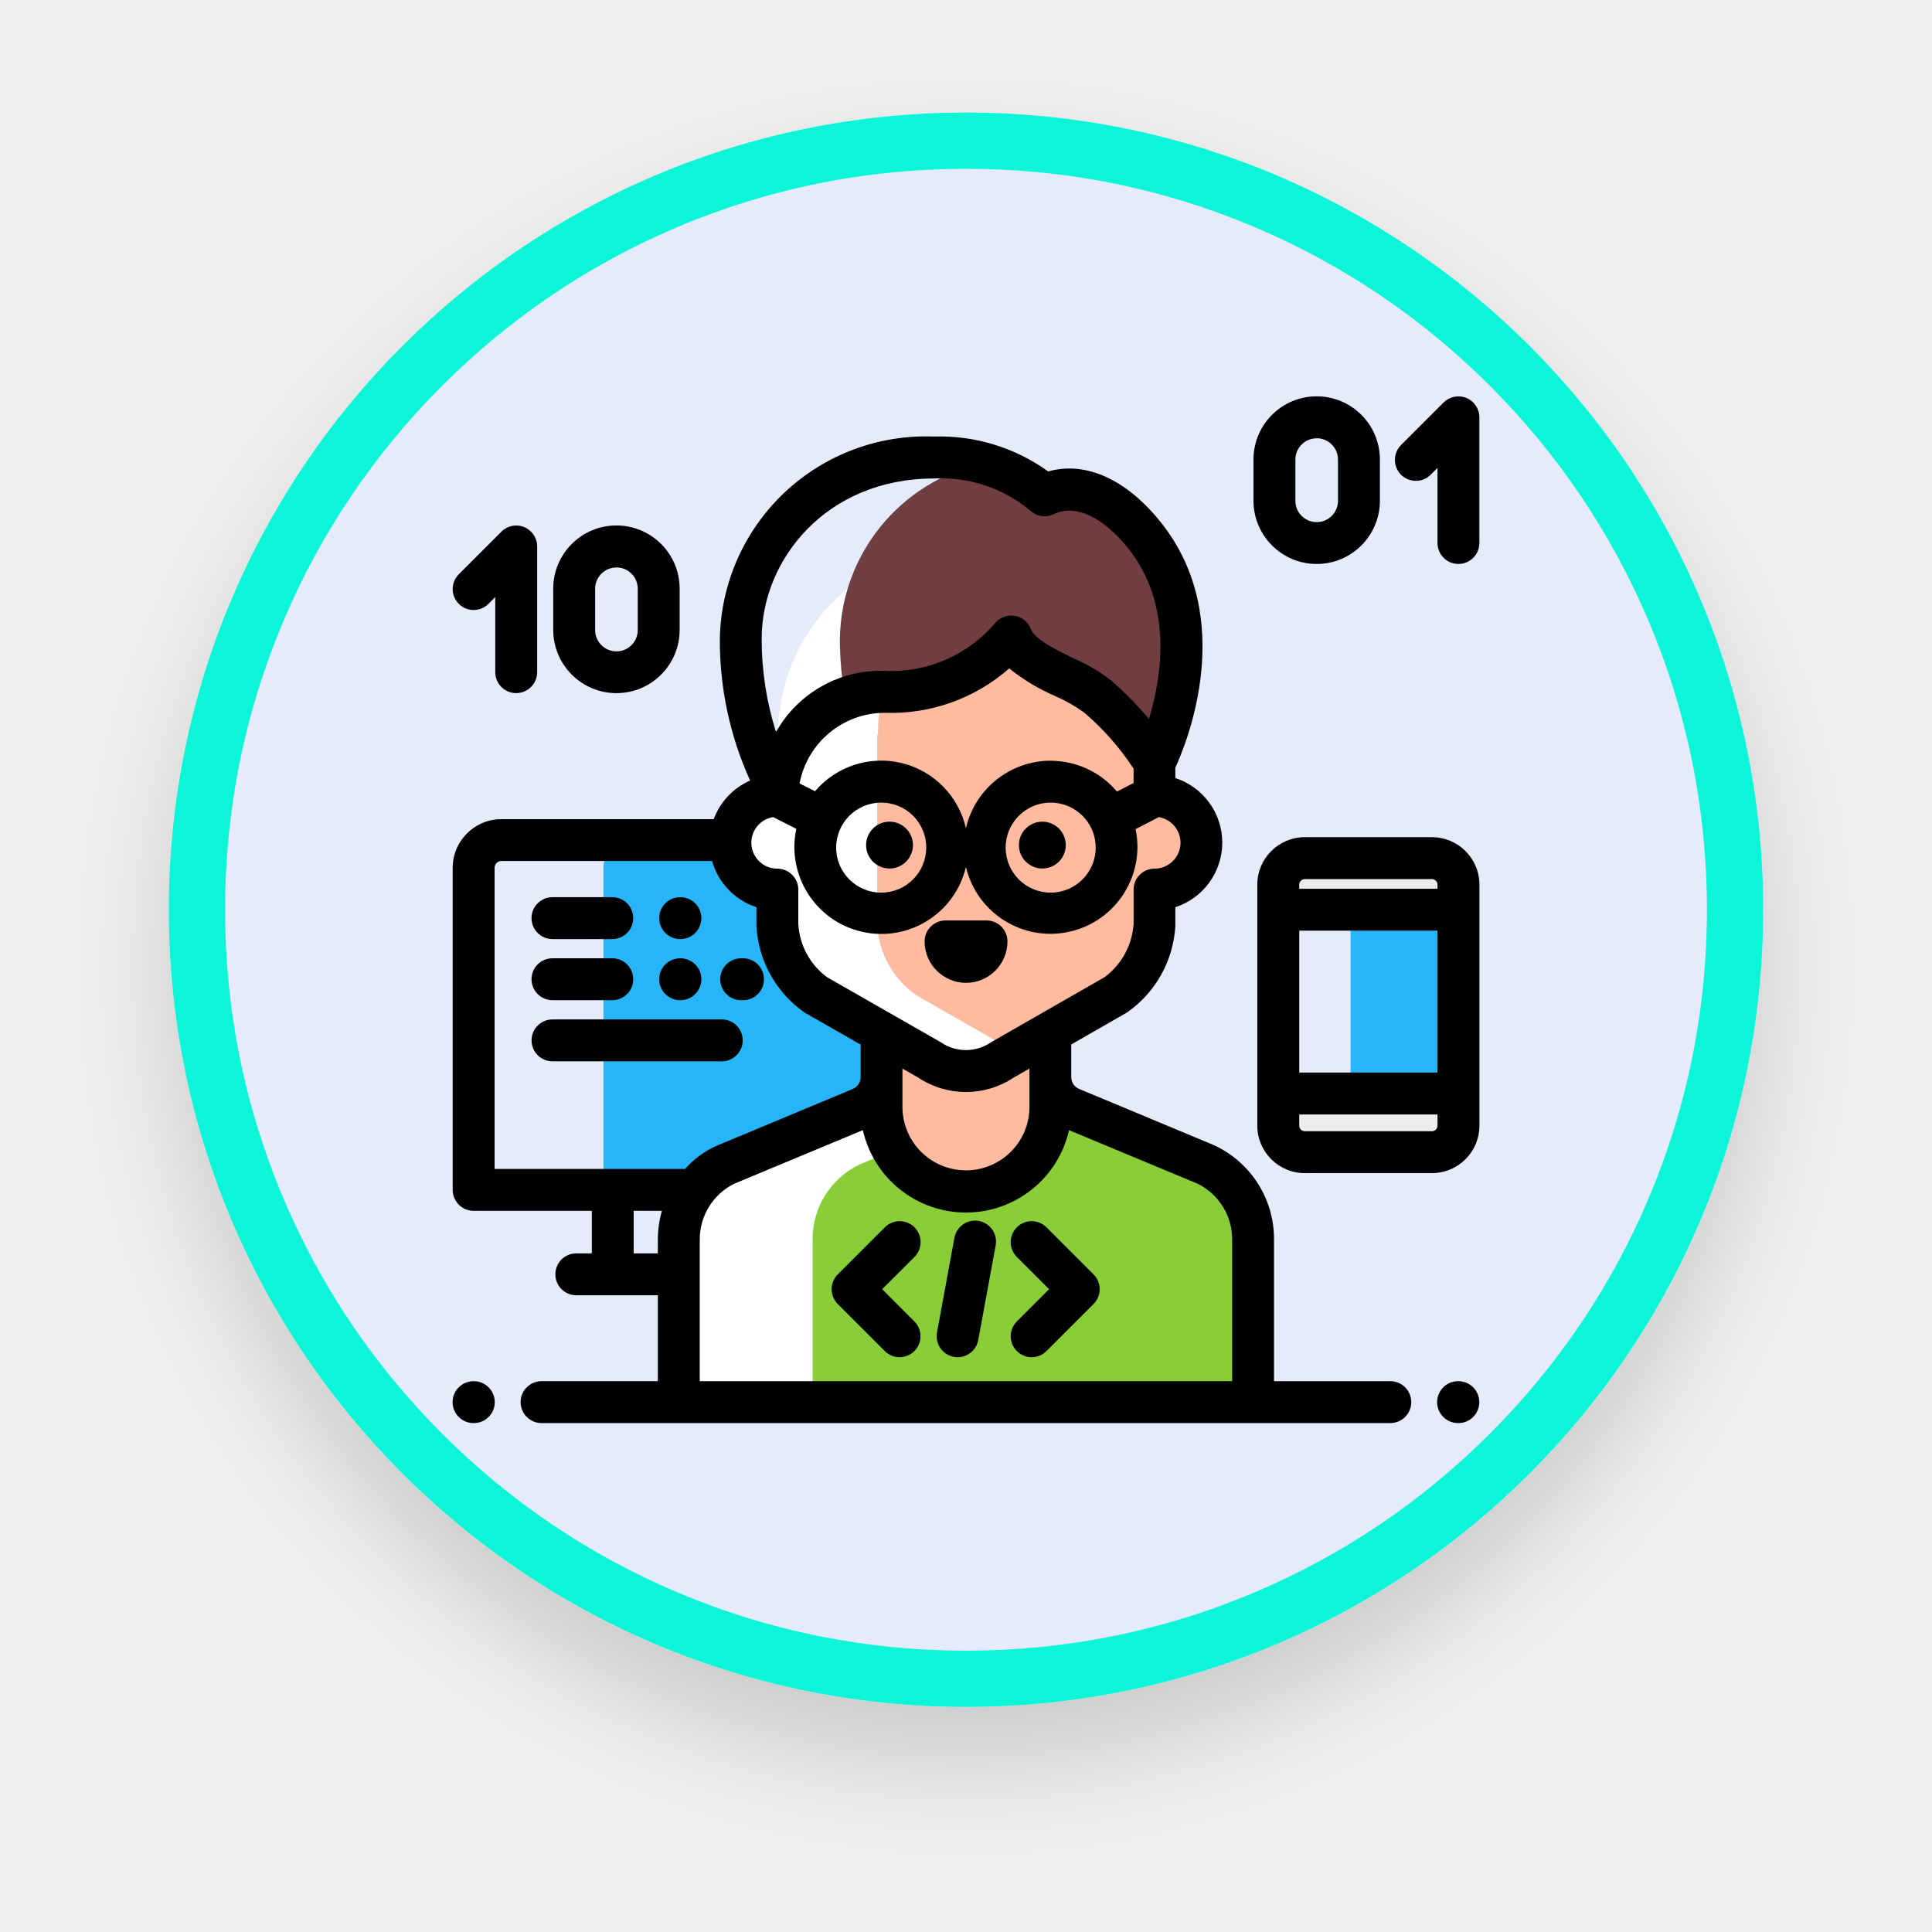
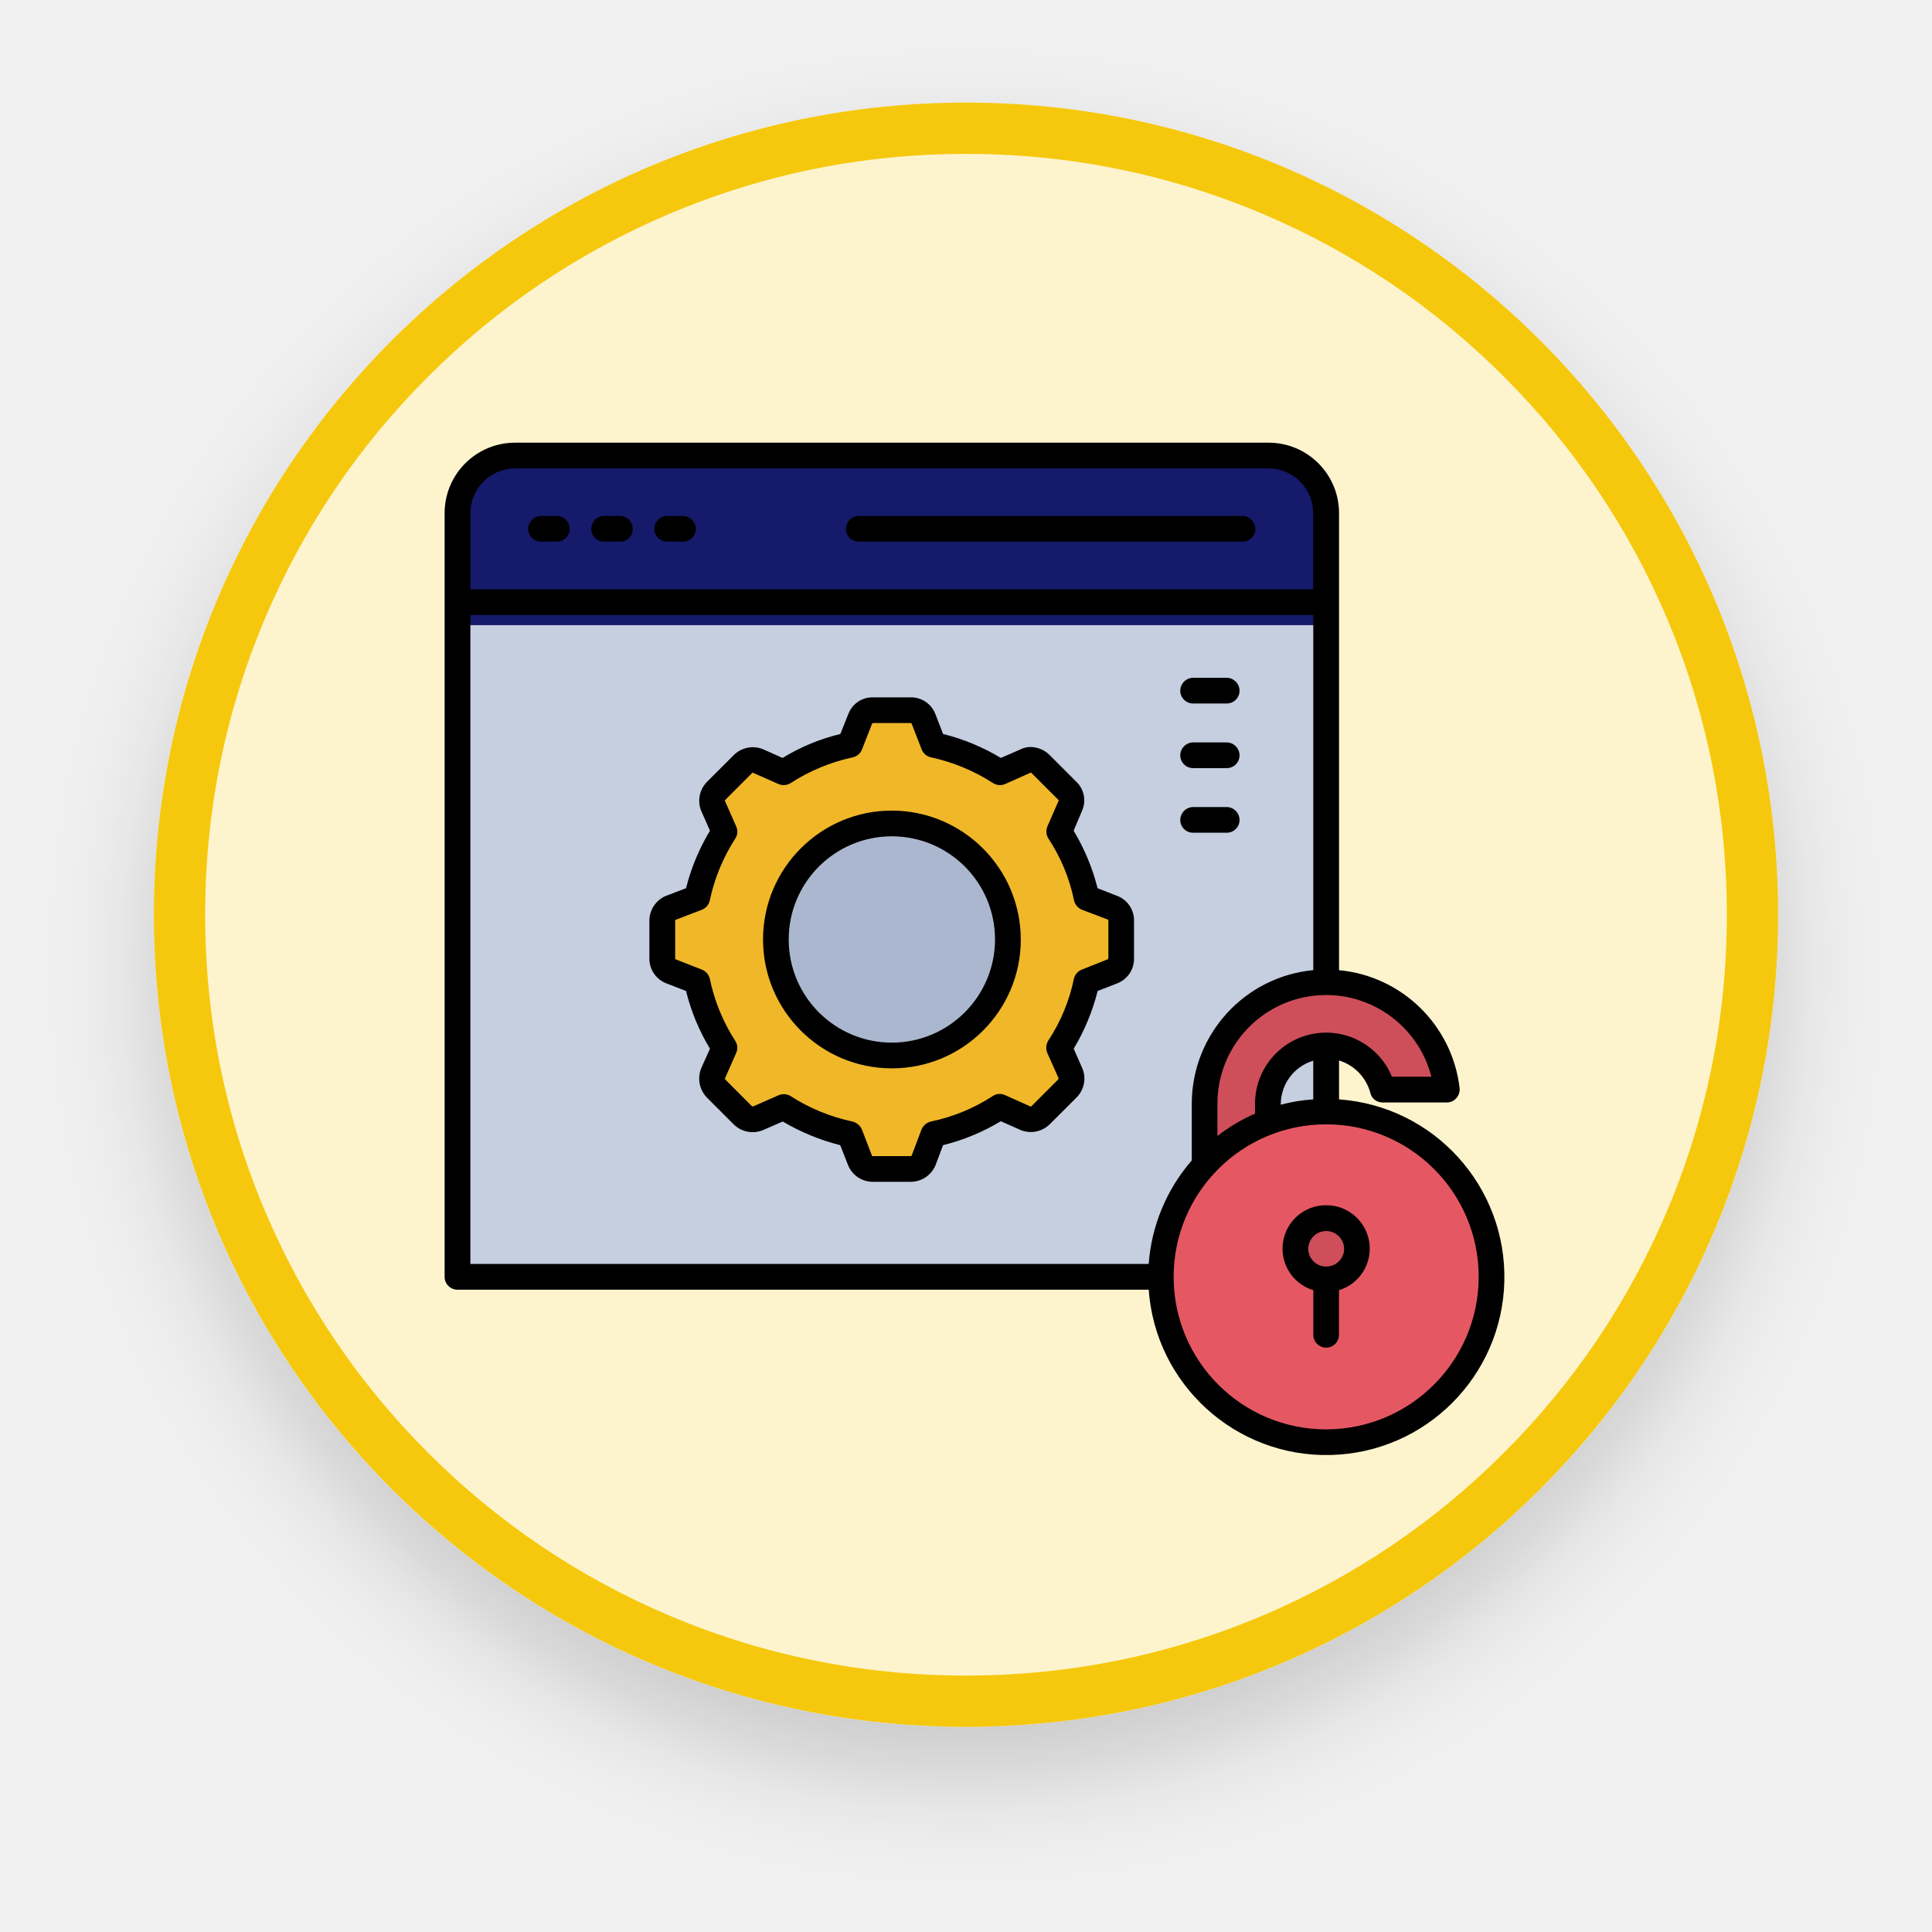
- <svg xmlns="http://www.w3.org/2000/svg" width="103" height="103" viewBox="0 0 103 103">
+ <svg xmlns="http://www.w3.org/2000/svg" width="113" height="113" viewBox="0 0 113 113">
  <defs>
-     <filter id="Path_978624" x="0" y="0" width="103" height="103" filterUnits="userSpaceOnUse">
+     <filter id="Path_982547" x="0" y="0" width="113" height="113" filterUnits="userSpaceOnUse">
      <feOffset dy="3" input="SourceAlpha" />
      <feGaussianBlur stdDeviation="3" result="blur" />
      <feFlood flood-opacity="0.161" />
      <feComposite operator="in" in2="blur" />
      <feComposite in="SourceGraphic" />
    </filter>
  </defs>
-   <g id="Group_1181711" data-name="Group 1181711" transform="translate(-185 -15463)">
-     <g id="Group_1181501" data-name="Group 1181501" transform="translate(14 12597)">
-       <g id="Group_1176881" data-name="Group 1176881">
-         <g id="Group_1175148" data-name="Group 1175148" transform="translate(0 1580)">
-           <g id="Group_1173798" data-name="Group 1173798" transform="translate(-3 -3520)">
-             <g id="Group_1171925" data-name="Group 1171925" transform="translate(-22 -2246)">
-               <g id="Group_1164524" data-name="Group 1164524" transform="translate(205 7058)">
-                 <g id="Group_1144123" data-name="Group 1144123">
-                   <g transform="matrix(1, 0, 0, 1, -9, -6)" filter="url(#Path_978624)">
-                     <g id="Path_978624-2" data-name="Path 978624" transform="translate(9 6)" fill="#e5ebfb">
-                       <path d="M 42.5 83.5 C 36.964 83.5 31.595 82.416 26.541 80.279 C 21.659 78.214 17.274 75.257 13.509 71.491 C 9.743 67.726 6.786 63.341 4.721 58.459 C 2.584 53.405 1.5 48.036 1.5 42.5 C 1.5 36.964 2.584 31.595 4.721 26.541 C 6.786 21.659 9.743 17.274 13.509 13.509 C 17.274 9.743 21.659 6.786 26.541 4.721 C 31.595 2.584 36.964 1.5 42.5 1.5 C 48.036 1.5 53.405 2.584 58.459 4.721 C 63.341 6.786 67.726 9.743 71.491 13.509 C 75.257 17.274 78.214 21.659 80.279 26.541 C 82.416 31.595 83.5 36.964 83.5 42.5 C 83.5 48.036 82.416 53.405 80.279 58.459 C 78.214 63.341 75.257 67.726 71.491 71.491 C 67.726 75.257 63.341 78.214 58.459 80.279 C 53.405 82.416 48.036 83.5 42.5 83.5 Z" stroke="none" />
-                       <path d="M 42.5 3 C 37.166 3 31.994 4.044 27.126 6.103 C 22.422 8.092 18.198 10.941 14.569 14.569 C 10.941 18.198 8.092 22.422 6.103 27.126 C 4.044 31.994 3 37.166 3 42.5 C 3 47.834 4.044 53.006 6.103 57.874 C 8.092 62.578 10.941 66.802 14.569 70.431 C 18.198 74.059 22.422 76.908 27.126 78.897 C 31.994 80.956 37.166 82 42.5 82 C 47.834 82 53.006 80.956 57.874 78.897 C 62.578 76.908 66.802 74.059 70.431 70.431 C 74.059 66.802 76.908 62.578 78.897 57.874 C 80.956 53.006 82 47.834 82 42.5 C 82 37.166 80.956 31.994 78.897 27.126 C 76.908 22.422 74.059 18.198 70.431 14.569 C 66.802 10.941 62.578 8.092 57.874 6.103 C 53.006 4.044 47.834 3 42.5 3 M 42.5 0 C 65.972 0 85 19.028 85 42.5 C 85 65.972 65.972 85 42.5 85 C 19.028 85 0 65.972 0 42.5 C 0 19.028 19.028 0 42.5 0 Z" stroke="none" fill="#11f5d8" />
+   <g id="Group_1210321" data-name="Group 1210321" transform="translate(-1202.5 -9900.849)">
+     <g id="Group_1210240" data-name="Group 1210240">
+       <g id="Group_1209806" data-name="Group 1209806" transform="translate(389.5 6067.869)">
+         <g id="Group_1209739" data-name="Group 1209739" transform="translate(822 3838.98)">
+           <g id="Group_1209277" data-name="Group 1209277" transform="translate(0 0)">
+             <g id="Group_1208028" data-name="Group 1208028">
+               <g id="Group_1177675" data-name="Group 1177675">
+                 <g id="Group_1176928" data-name="Group 1176928">
+                   <g id="Group_1172322" data-name="Group 1172322">
+                     <g id="Group_1164700" data-name="Group 1164700">
+                       <g id="Group_1160931" data-name="Group 1160931">
+                         <g id="Group_1160749" data-name="Group 1160749">
+                           <g id="Group_1158891" data-name="Group 1158891">
+                             <g id="Group_1157406" data-name="Group 1157406">
+                               <g id="Group_1155793" data-name="Group 1155793">
+                                 <g id="Group_1154704" data-name="Group 1154704">
+                                   <g id="Group_1150790" data-name="Group 1150790">
+                                     <g id="Group_1154214" data-name="Group 1154214">
+                                       <g id="Group_1152583" data-name="Group 1152583">
+                                         <g id="Group_1146973" data-name="Group 1146973">
+                                           <g id="Group_1146954" data-name="Group 1146954">
+                                             <g transform="matrix(1, 0, 0, 1, -9, -6)" filter="url(#Path_982547)">
+                                               <g id="Path_982547-2" data-name="Path 982547" transform="translate(9 6)" fill="#fdf4ce">
+                                                 <path d="M 47.5 93.5 C 41.289 93.5 35.265 92.284 29.595 89.886 C 24.118 87.569 19.198 84.252 14.973 80.027 C 10.748 75.802 7.431 70.882 5.114 65.405 C 2.716 59.735 1.5 53.711 1.5 47.5 C 1.5 41.289 2.716 35.265 5.114 29.595 C 7.431 24.118 10.748 19.198 14.973 14.973 C 19.198 10.748 24.118 7.431 29.595 5.114 C 35.265 2.716 41.289 1.5 47.5 1.5 C 53.711 1.5 59.735 2.716 65.405 5.114 C 70.882 7.431 75.802 10.748 80.027 14.973 C 84.252 19.198 87.569 24.118 89.886 29.595 C 92.284 35.265 93.5 41.289 93.5 47.5 C 93.5 53.711 92.284 59.735 89.886 65.405 C 87.569 70.882 84.252 75.802 80.027 80.027 C 75.802 84.252 70.882 87.569 65.405 89.886 C 59.735 92.284 53.711 93.5 47.5 93.5 Z" stroke="none" />
+                                                 <path d="M 47.5 3 C 41.491 3 35.664 4.176 30.18 6.496 C 24.881 8.737 20.122 11.946 16.034 16.034 C 11.946 20.121 8.737 24.881 6.496 30.179 C 4.176 35.664 3 41.491 3 47.5 C 3 53.509 4.176 59.336 6.496 64.82 C 8.737 70.119 11.946 74.878 16.034 78.966 C 20.122 83.054 24.881 86.263 30.18 88.504 C 35.664 90.824 41.491 92 47.5 92 C 53.509 92 59.336 90.824 64.821 88.504 C 70.119 86.263 74.878 83.054 78.966 78.966 C 83.054 74.878 86.263 70.119 88.504 64.82 C 90.824 59.336 92 53.509 92 47.5 C 92 41.491 90.824 35.664 88.504 30.179 C 86.263 24.881 83.054 20.121 78.966 16.034 C 74.878 11.946 70.119 8.737 64.821 6.496 C 59.336 4.176 53.509 3 47.5 3 M 47.5 0 C 73.734 0 95 21.266 95 47.5 C 95 73.733 73.734 95 47.5 95 C 21.266 95 7.62939453125e-06 73.733 7.62939453125e-06 47.5 C 7.62939453125e-06 21.266 21.266 0 47.5 0 Z" stroke="none" fill="#f6c810" />
+                                               </g>
+                                             </g>
+                                           </g>
+                                         </g>
+                                       </g>
+                                     </g>
+                                   </g>
+                                 </g>
+                               </g>
+                             </g>
+                           </g>
+                         </g>
+                       </g>
                    </g>
                  </g>
                </g>
              </g>
            </g>
          </g>
        </g>
-         <g id="programmer_1295847_1_" data-name="programmer_1295847 (1)" transform="translate(195.128 2887.13)">
-           <path id="Path_1043737" data-name="Path 1043737" d="M421.306,231.678v1.339H411.7v-1.339a1.411,1.411,0,0,1,1.411-1.412H419.9A1.411,1.411,0,0,1,421.306,231.678Zm0,0" transform="translate(-367.68 -205.646)" fill="#ecebed" />
-           <path id="Path_1043738" data-name="Path 1043738" d="M413.161,347.625h8.145v1.719a1.411,1.411,0,0,1-1.411,1.412h-6.785a1.411,1.411,0,0,1-1.411-1.412v-1.719Zm0,0" transform="translate(-367.68 -310.456)" fill="#ecebed" />
-           <path id="Path_1043739" data-name="Path 1043739" d="M447.746,255.988H453.5v9.8h-5.753Zm0,0" transform="translate(-399.872 -228.617)" fill="#27b5f7" />
-           <path id="Path_1043740" data-name="Path 1043740" d="M93.305,221.273H76.653a1.478,1.478,0,0,0-1.442,1.511V239.92H94.747V222.784a1.477,1.477,0,0,0-1.442-1.511Zm0,0" transform="translate(-67.169 -197.614)" fill="#27b5f7" />
-           <g id="Group_1181675" data-name="Group 1181675" transform="translate(21.758 34.12)">
-             <path id="Path_1043741" data-name="Path 1043741" d="M207.043,352.639c.018-.014.036-.027.054-.042C207.079,352.612,207.061,352.626,207.043,352.639Zm0,0" transform="translate(-206.664 -349.017)" fill="#febba0" />
-             <path id="Path_1043742" data-name="Path 1043742" d="M304.391,352.59l.051.04Zm0,0" transform="translate(-293.604 -349.01)" fill="#febba0" />
-             <path id="Path_1043743" data-name="Path 1043743" d="M204.945,353.975c.025-.013.049-.026.073-.04C204.994,353.948,204.97,353.962,204.945,353.975Zm0,0" transform="translate(-204.791 -350.211)" fill="#febba0" />
-             <path id="Path_1043744" data-name="Path 1043744" d="M301.383,349.453l.013.018Zm0,0" transform="translate(-290.917 -346.209)" fill="#febba0" />
-             <path id="Path_1043745" data-name="Path 1043745" d="M303.52,351.84l.044.039Zm0,0" transform="translate(-292.826 -348.34)" fill="#febba0" />
-             <path id="Path_1043746" data-name="Path 1043746" d="M302,350.238l.026.032Zm0,0" transform="translate(-291.468 -346.91)" fill="#febba0" />
-             <path id="Path_1043747" data-name="Path 1043747" d="M206.039,353.338l.062-.041Zm0,0" transform="translate(-205.768 -349.642)" fill="#febba0" />
-             <path id="Path_1043748" data-name="Path 1043748" d="M213.512,342.7c0-.006,0-.011,0-.017S213.513,342.7,213.512,342.7Zm0,0" transform="translate(-212.441 -340.167)" fill="#febba0" />
-             <path id="Path_1043749" data-name="Path 1043749" d="M213.242,343.77l.006-.023Zm0,0" transform="translate(-212.2 -341.112)" fill="#febba0" />
-             <path id="Path_1043750" data-name="Path 1043750" d="M210.391,349.6l.008-.012Zm0,0" transform="translate(-209.654 -346.331)" fill="#febba0" />
-             <path id="Path_1043751" data-name="Path 1043751" d="M212.035,346.913l.01-.019Zm0,0" transform="translate(-211.122 -343.923)" fill="#febba0" />
-             <path id="Path_1043752" data-name="Path 1043752" d="M212.9,344.838l.009-.025Zm0,0" transform="translate(-211.893 -342.065)" fill="#febba0" />
-             <path id="Path_1043753" data-name="Path 1043753" d="M209.648,350.277l.032-.038Zm0,0" transform="translate(-208.991 -346.91)" fill="#febba0" />
-             <path id="Path_1043754" data-name="Path 1043754" d="M212.488,345.892l.011-.024Zm0,0" transform="translate(-211.527 -343.006)" fill="#febba0" />
-             <path id="Path_1043755" data-name="Path 1043755" d="M207.973,351.89l.048-.043Zm0,0" transform="translate(-207.495 -348.347)" fill="#febba0" />
-             <path id="Path_1043756" data-name="Path 1043756" d="M218.225,327.387a4.531,4.531,0,0,0,4.518-4.518V321.5a1.79,1.79,0,0,1-.014-.213V319.11h-9.005v2.176a1.831,1.831,0,0,1-.017.24v1.343A4.531,4.531,0,0,0,218.225,327.387Zm0,0" transform="translate(-212.616 -319.11)" fill="#febba0" />
-             <path id="Path_1043757" data-name="Path 1043757" d="M306.309,353.93l.073.04Zm0,0" transform="translate(-295.317 -350.207)" fill="#febba0" />
-             <path id="Path_1043758" data-name="Path 1043758" d="M203.5,354.561c.04-.016.078-.035.117-.053C203.578,354.527,203.54,354.545,203.5,354.561Zm0,0" transform="translate(-203.5 -350.723)" fill="#febba0" />
-             <path id="Path_1043759" data-name="Path 1043759" d="M307.355,354.5c.038.019.077.038.117.054C307.432,354.542,307.393,354.523,307.355,354.5Zm0,0" transform="translate(-296.251 -350.72)" fill="#febba0" />
-             <path id="Path_1043760" data-name="Path 1043760" d="M302.755,351.087l-.036-.037Zm0,0" transform="translate(-292.11 -347.635)" fill="#febba0" />
-             <path id="Path_1043761" data-name="Path 1043761" d="M208.885,351.051l-.041.043Zm0,0" transform="translate(-208.273 -347.636)" fill="#febba0" />
-             <path id="Path_1043762" data-name="Path 1043762" d="M305.32,353.289l.06.04Zm0,0" transform="translate(-294.433 -349.635)" fill="#febba0" />
-           </g>
-           <path id="Path_1043763" data-name="Path 1043763" d="M140.905,345.894l-7.19-3c-.04-.016-.079-.035-.117-.054l-.039-.021c-.025-.013-.049-.026-.073-.04l-.046-.029-.06-.04-.048-.035-.051-.039-.049-.041-.044-.039-.05-.048-.036-.037c-.018-.018-.034-.036-.051-.055l-.026-.032c-.018-.022-.036-.043-.053-.066l-.013-.018a1.808,1.808,0,0,1-.32-.737h0c-.008-.039-.013-.079-.018-.119v1.37a4.518,4.518,0,1,1-9.036,0v-1.342c0,.035-.011.07-.018.1l0,.018c-.007.032-.015.064-.023.1l-.006.023c-.008.03-.018.061-.028.091l-.009.025c-.01.03-.021.058-.033.087l-.011.025c-.012.029-.025.057-.039.086l-.01.019a1.821,1.821,0,0,1-.167.269l-.008.012-.047.058-.032.038-.045.049-.041.042-.045.043-.048.043-.046.038-.054.041-.045.033-.062.041-.044.028-.073.041-.038.02c-.038.019-.076.037-.117.054l-7.189,3a4.412,4.412,0,0,0-2.508,4v8.67h30.617v-8.67a4.411,4.411,0,0,0-2.508-4Zm0,0" transform="translate(-100.736 -304.941)" fill="#fff" />
-           <path id="Path_1043764" data-name="Path 1043764" d="M200.445,346.079l-7.19-3c-.04-.016-.079-.035-.117-.054l-.039-.021c-.025-.013-.049-.026-.073-.04l-.046-.029-.06-.04-.048-.035-.051-.039-.049-.041-.044-.039-.05-.048-.036-.037c-.018-.018-.034-.036-.051-.055l-.026-.032c-.018-.022-.036-.043-.053-.066l-.013-.018a1.807,1.807,0,0,1-.32-.737h0c-.006-.032-.01-.064-.015-.1h0V343a4.515,4.515,0,0,1-8.387,2.325l-1.8.751a4.412,4.412,0,0,0-2.508,4v8.67h23.489v-8.67a4.411,4.411,0,0,0-2.508-4Zm0,0" transform="translate(-160.276 -305.126)" fill="#89cd37" />
-           <path id="Path_1043765" data-name="Path 1043765" d="M161.149,88.152V84.9a10.034,10.034,0,1,0-20.068,0h-.04v3.255a2.5,2.5,0,0,0,0,5v1.868a4.909,4.909,0,0,0,2.052,3.746l6.049,3.458a3.47,3.47,0,0,0,3.906,0l6.031-3.458a4.926,4.926,0,0,0,2.07-3.746V93.157a2.5,2.5,0,0,0,0-5Zm0,0" transform="translate(-123.726 -66.858)" fill="#fff" />
-           <path id="Path_1043766" data-name="Path 1043766" d="M226.508,91.135V87.88a10.038,10.038,0,0,0-7.373-9.677,10.039,10.039,0,0,0-7.373,9.677h-.039V98.007a4.909,4.909,0,0,0,2.052,3.746l5.34,3.053,5.324-3.053a4.926,4.926,0,0,0,2.07-3.746V96.139a2.5,2.5,0,1,0,0-5Zm0,0" transform="translate(-189.085 -69.841)" fill="#febba0" />
-           <path id="Path_1043767" data-name="Path 1043767" d="M202.214,42.581c.6,1.554,3.484,2.206,4.618,3.208a13.411,13.411,0,0,1,3.021,3.537s3.538-6.955-.476-12.069c-1.893-2.412-3.895-2.927-5.381-2.2a7.973,7.973,0,0,0-3.3-1.711,9.739,9.739,0,0,0-7.617,9.351,17.773,17.773,0,0,0,.289,3.195,5.958,5.958,0,0,1,2.1-.357,8.323,8.323,0,0,0,6.75-2.95Zm0,0" transform="translate(-172.431 -29.778)" fill="#703e41" />
-           <path id="Path_1043768" data-name="Path 1043768" d="M104.112,251.953H104.1a1.117,1.117,0,1,1,0-2.234h.015a1.117,1.117,0,1,1,0,2.234Zm0,0" transform="translate(-91.969 -223.018)" />
-           <path id="Path_1043769" data-name="Path 1043769" d="M43.672,251.953H40.484a1.117,1.117,0,1,1,0-2.234h3.188a1.117,1.117,0,0,1,0,2.234Zm0,0" transform="translate(-35.158 -223.018)" />
-           <path id="Path_1043770" data-name="Path 1043770" d="M49.509,312.9H40.485a1.117,1.117,0,1,1,0-2.234h9.024a1.117,1.117,0,1,1,0,2.234Zm0,0" transform="translate(-35.158 -277.448)" />
-           <path id="Path_1043771" data-name="Path 1043771" d="M104.112,282.426H104.1a1.117,1.117,0,1,1,0-2.234h.015a1.117,1.117,0,1,1,0,2.234Zm0,0" transform="translate(-91.969 -250.233)" />
-           <path id="Path_1043772" data-name="Path 1043772" d="M43.672,282.426H40.484a1.117,1.117,0,0,1,0-2.234h3.188a1.117,1.117,0,0,1,0,2.234Zm0,0" transform="translate(-35.158 -250.233)" />
-           <path id="Path_1043773" data-name="Path 1043773" d="M134.62,282.426h-.1a1.117,1.117,0,1,1,0-2.234h.1a1.117,1.117,0,0,1,0,2.234Zm0,0" transform="translate(-119.135 -250.233)" />
-           <path id="Path_1043774" data-name="Path 1043774" d="M1.132,493.3H1.117a1.117,1.117,0,1,1,0-2.234h.015a1.117,1.117,0,0,1,0,2.234Zm0,0" transform="translate(0 -438.561)" />
-           <path id="Path_1043775" data-name="Path 1043775" d="M492.049,493.3h-.015a1.117,1.117,0,0,1,0-2.234h.015a1.117,1.117,0,1,1,0,2.234Zm0,0" transform="translate(-438.428 -438.561)" />
-           <path id="Path_1043776" data-name="Path 1043776" d="M283.647,214.6a1.249,1.249,0,1,1,1.248-1.249A1.25,1.25,0,0,1,283.647,214.6Zm0,0" transform="translate(-252.204 -189.427)" />
-           <path id="Path_1043777" data-name="Path 1043777" d="M207.44,214.6a1.249,1.249,0,1,1,1.249-1.249A1.251,1.251,0,0,1,207.44,214.6Zm0,0" transform="translate(-184.145 -189.427)" />
-           <path id="Path_1043778" data-name="Path 1043778" d="M237.569,264.658a2.211,2.211,0,0,1-2.209-2.209,1.117,1.117,0,0,1,1.117-1.117h2.183a1.117,1.117,0,0,1,1.117,1.117,2.211,2.211,0,0,1-2.209,2.209Zm0,0" transform="translate(-210.195 -233.39)" />
-           <path id="Path_1043779" data-name="Path 1043779" d="M192.634,418.526a1.114,1.114,0,0,1-.79-.327l-2.509-2.509a1.118,1.118,0,0,1,0-1.58l2.509-2.509a1.117,1.117,0,0,1,1.58,1.58L191.7,414.9l1.719,1.719a1.117,1.117,0,0,1-.79,1.907Zm0,0" transform="translate(-168.799 -367.3)" />
-           <path id="Path_1043780" data-name="Path 1043780" d="M279.4,418.523a1.117,1.117,0,0,1-.79-1.907l1.719-1.719-1.719-1.719a1.117,1.117,0,0,1,1.58-1.58l2.509,2.509a1.117,1.117,0,0,1,0,1.58l-2.509,2.509A1.114,1.114,0,0,1,279.4,418.523Zm0,0" transform="translate(-248.528 -367.297)" />
-           <path id="Path_1043781" data-name="Path 1043781" d="M242.487,418.311a1.132,1.132,0,0,1-.2-.019,1.117,1.117,0,0,1-.9-1.3l.928-5.044a1.117,1.117,0,1,1,2.2.4l-.928,5.043A1.118,1.118,0,0,1,242.487,418.311Zm0,0" transform="translate(-215.561 -367.085)" />
-           <path id="Path_1043782" data-name="Path 1043782" d="M53.557,73.351a3.374,3.374,0,0,1-3.37-3.37v-2.2a3.37,3.37,0,0,1,6.74,0v2.2A3.374,3.374,0,0,1,53.557,73.351Zm0-6.7a1.137,1.137,0,0,0-1.136,1.136v2.2a1.136,1.136,0,0,0,2.272,0v-2.2A1.137,1.137,0,0,0,53.557,66.648Zm0,0" transform="translate(-44.821 -57.527)" />
-           <path id="Path_1043783" data-name="Path 1043783" d="M3.438,73.348a1.117,1.117,0,0,1-1.117-1.117V68.226l-.363.363a1.117,1.117,0,0,1-1.58-1.58l2.27-2.27a1.117,1.117,0,0,1,1.907.79v6.7a1.117,1.117,0,0,1-1.117,1.117Zm0,0" transform="translate(-0.045 -57.525)" />
-           <path id="Path_1043784" data-name="Path 1043784" d="M402.706,8.937a3.374,3.374,0,0,1-3.37-3.37V3.37a3.37,3.37,0,1,1,6.74,0v2.2A3.373,3.373,0,0,1,402.706,8.937Zm0-6.7A1.137,1.137,0,0,0,401.57,3.37v2.2a1.136,1.136,0,0,0,2.272,0V3.37a1.137,1.137,0,0,0-1.136-1.136Zm0,0" transform="translate(-356.638)" />
-           <path id="Path_1043785" data-name="Path 1043785" d="M473.262,8.938a1.117,1.117,0,0,1-1.117-1.117V3.815l-.363.363A1.117,1.117,0,0,1,470.2,2.6l2.27-2.27a1.117,1.117,0,0,1,1.907.79v6.7a1.117,1.117,0,0,1-1.117,1.117Zm0,0" transform="translate(-419.636 -0.001)" />
-           <path id="Path_1043786" data-name="Path 1043786" d="M410.563,219.82h-6.785a2.531,2.531,0,0,0-2.529,2.529V235.2a2.532,2.532,0,0,0,2.529,2.529h6.785a2.531,2.531,0,0,0,2.528-2.529V222.349A2.531,2.531,0,0,0,410.563,219.82Zm-7.079,4.984h7.373v7.564h-7.373Zm0-2.456a.3.3,0,0,1,.294-.294h6.785a.3.3,0,0,1,.294.294v.221h-7.373Zm7.373,12.855a.3.3,0,0,1-.294.294h-6.785a.3.3,0,0,1-.294-.294v-.6h7.373Zm0,0" transform="translate(-358.347 -196.317)" />
-           <path id="Path_1043787" data-name="Path 1043787" d="M50.038,70.433h-6.2V62.88a5.5,5.5,0,0,0-3.2-5.029l-7.19-3a.68.68,0,0,1-.412-.525c0-.005,0-.011,0-.016a.63.63,0,0,1-.007-.089v-1.74l2.92-1.674.06-.037a6.034,6.034,0,0,0,2.568-4.593c0-.028,0-.057,0-.085v-.928a3.62,3.62,0,0,0,0-6.886v-.554c.637-1.387,3.284-7.913-.716-13.008-1.848-2.355-4.065-3.356-6.061-2.783a9.875,9.875,0,0,0-6.092-1.861A10.986,10.986,0,0,0,14.294,30.843a18.038,18.038,0,0,0,1.613,7.567,3.639,3.639,0,0,0-1.939,2.059H2.61A2.6,2.6,0,0,0,.051,43.1V60.234a1.117,1.117,0,0,0,1.117,1.117h6.3v2.267H6.642a1.117,1.117,0,1,0,0,2.234h4.347v4.58h-6.2a1.117,1.117,0,1,0,0,2.234H50.038a1.117,1.117,0,1,0,0-2.234ZM38.854,41.723a1.387,1.387,0,0,1-1.385,1.385,1.117,1.117,0,0,0-1.117,1.117v1.823A3.846,3.846,0,0,1,34.81,48.89l-6,3.439-.06.037a2.364,2.364,0,0,1-2.675,0l-.061-.038L20,48.89a3.786,3.786,0,0,1-1.523-2.841V44.226a1.117,1.117,0,0,0-1.117-1.117,1.384,1.384,0,0,1-.226-2.75l1.237.626a4.634,4.634,0,0,0,9.042,2.032A4.634,4.634,0,0,0,36.458,41l1.24-.639a1.387,1.387,0,0,1,1.155,1.364ZM30.8,53.765v2.042a3.385,3.385,0,1,1-6.771,0v-2.04l.849.485a4.594,4.594,0,0,0,5.074,0Zm1.131-16.412a4.642,4.642,0,0,0-4.518,3.6,4.631,4.631,0,0,0-8.045-1.972l-.823-.416A4.626,4.626,0,0,1,23.078,34.8a9.549,9.549,0,0,0,6.643-2.366,10.667,10.667,0,0,0,2.44,1.469,8.167,8.167,0,0,1,1.545.875,13.977,13.977,0,0,1,2.645,3v.764L35.467,39a4.626,4.626,0,0,0-3.536-1.643Zm2.4,4.634a2.4,2.4,0,1,1-2.4-2.4A2.4,2.4,0,0,1,34.331,41.987Zm-9.036,0a2.4,2.4,0,1,1-2.4-2.4A2.4,2.4,0,0,1,25.3,41.987Zm.421-19.679a7.4,7.4,0,0,1,5.167,1.745,1.117,1.117,0,0,0,1.215.155c1.147-.558,2.648.148,4.014,1.889,2.346,2.99,1.735,6.8,1.059,9.029A18.972,18.972,0,0,0,35.186,33.1a9.211,9.211,0,0,0-2.047-1.21c-.915-.445-2.053-1-2.268-1.561A1.117,1.117,0,0,0,28.983,30a7.256,7.256,0,0,1-5.9,2.563A6.4,6.4,0,0,0,17.4,35.633c-.039.062-.077.124-.114.186a16.384,16.384,0,0,1-.762-4.976c0-4.2,3.437-8.535,9.189-8.535ZM10.989,62.88v.739H9.7V61.351h1.505a5.583,5.583,0,0,0-.216,1.529Zm1.442-3.763H2.285V43.1A.369.369,0,0,1,2.61,42.7H13.879a3.633,3.633,0,0,0,2.365,2.463v.927c0,.028,0,.057,0,.085a6.027,6.027,0,0,0,2.55,4.593l.061.038L21.8,52.489v1.734a.682.682,0,0,1-.421.631l-7.19,3a4.891,4.891,0,0,0-1.754,1.267ZM41.606,70.433H13.223V62.88a3.311,3.311,0,0,1,1.821-2.967l6.874-2.864a5.634,5.634,0,0,0,10.991,0l6.877,2.865a3.311,3.311,0,0,1,1.821,2.967v7.553Zm0,0" transform="translate(-0.045 -17.928)" />
+       </g>
+       <g id="settings_15163011" transform="translate(1222.505 9909.574)">
+         <path id="Path_1049963" data-name="Path 1049963" d="M12,92.435H62.81V131.9H12Z" transform="translate(-5.256 -65.938)" fill="#c5cfe0" fill-rule="evenodd" />
+         <path id="Path_1049964" data-name="Path 1049964" d="M124.627,168.143a11.41,11.41,0,0,0,3.869-1.607l1.518.684a.834.834,0,0,0,.893-.223l1.518-1.518a.8.8,0,0,0,.209-.878l-.67-1.518a11.867,11.867,0,0,0,1.592-3.884l1.563-.6a.819.819,0,0,0,.476-.774v-2.143a.8.8,0,0,0-.476-.774l-1.563-.61a11.655,11.655,0,0,0-1.592-3.869l.67-1.518a.8.8,0,0,0-.209-.878l-1.518-1.533a.827.827,0,0,0-.893-.208l-1.518.684a11.409,11.409,0,0,0-3.869-1.607l-.61-1.563a.791.791,0,0,0-.774-.476H121.1a.821.821,0,0,0-.774.476l-.6,1.563a11.411,11.411,0,0,0-3.87,1.607l-1.532-.684a.8.8,0,0,0-.878.208l-1.518,1.533a.779.779,0,0,0-.208.878l.669,1.518a11.421,11.421,0,0,0-1.607,3.869l-1.548.61a.784.784,0,0,0-.476.774v2.143a.8.8,0,0,0,.476.774l1.548.6a11.623,11.623,0,0,0,1.607,3.884l-.669,1.518a.779.779,0,0,0,.208.878L113.451,167a.811.811,0,0,0,.878.223l1.532-.684a11.415,11.415,0,0,0,3.87,1.607l.6,1.548a.8.8,0,0,0,.774.476h2.143a.771.771,0,0,0,.774-.476Z" transform="translate(-90.021 -110.529)" fill="#f0b729" fill-rule="evenodd" />
+         <path id="Path_1049965" data-name="Path 1049965" d="M168.974,210.448a6.786,6.786,0,1,0-6.786-6.786A6.793,6.793,0,0,0,168.974,210.448Z" transform="translate(-136.823 -157.432)" fill="#aab7ce" />
+         <g id="Group_1210239" data-name="Group 1210239" transform="translate(6.748 17.925)">
+           <path id="Path_1049966" data-name="Path 1049966" d="M15.367,23.288H59.461a3.366,3.366,0,0,1,3.349,3.363V33.2H12V26.651A3.379,3.379,0,0,1,15.367,23.288Z" transform="translate(-12.004 -23.288)" fill="#151a6a" fill-rule="evenodd" />
+           <path id="Path_1049967" data-name="Path 1049967" d="M364.584,283.809h3.705v-5.03a3.4,3.4,0,0,1,6.7-.818h3.765a7.107,7.107,0,0,0-14.167.819Z" transform="translate(-320.877 -240.876)" fill="#ce4f59" fill-rule="evenodd" />
+           <path id="Path_1049968" data-name="Path 1049968" d="M353.592,352.1a9.666,9.666,0,1,0-9.658-9.658A9.689,9.689,0,0,0,353.592,352.1Z" transform="translate(-302.787 -294.406)" fill="#e55863" fill-rule="evenodd" />
+           <path id="Path_1049969" data-name="Path 1049969" d="M409.226,386.657a1.793,1.793,0,1,0-1.786-1.8A1.8,1.8,0,0,0,409.226,386.657Z" transform="translate(-358.42 -338.471)" fill="#ce4f59" fill-rule="evenodd" />
        </g>
+         <path id="Path_1049970" data-name="Path 1049970" d="M45.365,43.685l-1.175-.461a12.36,12.36,0,0,0-1.4-3.363l.491-1.161a1.507,1.507,0,0,0-.357-1.726l-1.518-1.518a1.605,1.605,0,0,0-1.131-.491,1.28,1.28,0,0,0-.58.134l-1.161.506a12.2,12.2,0,0,0-3.378-1.4l-.462-1.19a1.521,1.521,0,0,0-1.458-.953H31.094a1.507,1.507,0,0,0-1.473.953l-.477,1.19a11.763,11.763,0,0,0-3.378,1.4L24.635,35.1a1.58,1.58,0,0,0-1.741.357l-1.518,1.518A1.574,1.574,0,0,0,21,38.685l.521,1.176a12.271,12.271,0,0,0-1.4,3.363l-1.206.461a1.582,1.582,0,0,0-.938,1.474V47.3a1.549,1.549,0,0,0,.952,1.474l1.191.461a12.173,12.173,0,0,0,1.4,3.378L21,53.775a1.6,1.6,0,0,0,.372,1.726l1.518,1.518a1.583,1.583,0,0,0,1.726.357l1.16-.506a12.736,12.736,0,0,0,3.363,1.384l.461,1.176a1.561,1.561,0,0,0,1.489.967h2.143a1.577,1.577,0,0,0,1.473-.952l.447-1.191a12.194,12.194,0,0,0,3.378-1.4l1.176.521a1.579,1.579,0,0,0,1.7-.357L42.925,55.5A1.565,1.565,0,0,0,43.3,53.76l-.506-1.146a12.454,12.454,0,0,0,1.4-3.378l1.146-.446a1.537,1.537,0,0,0,.982-1.488V45.158a1.534,1.534,0,0,0-.953-1.473Zm-.55,3.616a.112.112,0,0,1-.015.075l-1.532.61a.76.76,0,0,0-.462.536,10.325,10.325,0,0,1-1.5,3.616.809.809,0,0,0-.06.714l.67,1.5a.22.22,0,0,1-.045.074L40.35,55.948c-.03.03-.06.045-.045.06l-1.533-.685a.725.725,0,0,0-.715.06,10.57,10.57,0,0,1-3.616,1.488.8.8,0,0,0-.551.476l-.58,1.533a.181.181,0,0,1-.074.015H31.005l-.6-1.563a.822.822,0,0,0-.551-.461,10.815,10.815,0,0,1-3.617-1.488.758.758,0,0,0-.714-.045l-1.488.655a.232.232,0,0,1-.089-.045L22.433,54.43c-.03-.03-.045-.074-.045-.059l.669-1.518a.732.732,0,0,0-.059-.7,10.772,10.772,0,0,1-1.488-3.631.762.762,0,0,0-.462-.536l-1.533-.6c-.015,0-.03-.045-.03-.09V45.159c0-.06.015-.09,0-.075l1.563-.6a.757.757,0,0,0,.462-.551A10.821,10.821,0,0,1,23,40.322a.732.732,0,0,0,.059-.7L22.388,38.1a.254.254,0,0,1,.045-.06l1.518-1.518c.045-.045.075-.06.06-.06l1.518.67a.76.76,0,0,0,.714-.059,10.9,10.9,0,0,1,3.617-1.5.753.753,0,0,0,.551-.462l.6-1.533a.525.525,0,0,1,.089-.015h2.143c.045,0,.074.015.06,0l.6,1.547a.751.751,0,0,0,.551.462,10.9,10.9,0,0,1,3.616,1.5.762.762,0,0,0,.715.059l1.5-.67a.323.323,0,0,1,.075.06l1.518,1.518a.112.112,0,0,1,.045.045l-.67,1.533a.774.774,0,0,0,.06.7,10.324,10.324,0,0,1,1.5,3.616.787.787,0,0,0,.462.551l1.532.58a.215.215,0,0,1,.015.09V47.3ZM32.166,38.685A7.538,7.538,0,1,0,39.7,46.23,7.555,7.555,0,0,0,32.166,38.685Zm0,13.572a6.034,6.034,0,1,1,6.027-6.027A6.043,6.043,0,0,1,32.166,52.257ZM10.885,22.211a.762.762,0,0,1,.759-.759h.922a.76.76,0,0,1,.745.759.746.746,0,0,1-.745.744h-.922A.749.749,0,0,1,10.885,22.211Zm3.691,0a.763.763,0,0,1,.759-.759h.923a.75.75,0,0,1,.744.759.737.737,0,0,1-.744.744h-.923A.75.75,0,0,1,14.575,22.211Zm3.691,0a.762.762,0,0,1,.759-.759h.923a.759.759,0,0,1,.744.759.746.746,0,0,1-.744.744h-.923A.749.749,0,0,1,18.267,22.211Zm11.206,0a.763.763,0,0,1,.759-.759H52.672a.76.76,0,0,1,.745.759.746.746,0,0,1-.745.744H30.231a.75.75,0,0,1-.759-.744Zm19.554,9.465a.762.762,0,0,1,.759-.759H51.75a.759.759,0,0,1,.744.759.746.746,0,0,1-.744.744H49.785A.749.749,0,0,1,49.026,31.676Zm0,3.78a.762.762,0,0,1,.759-.759H51.75a.759.759,0,0,1,.744.759.746.746,0,0,1-.744.744H49.785A.749.749,0,0,1,49.026,35.455Zm0,3.78a.762.762,0,0,1,.759-.759H51.75a.759.759,0,0,1,.744.759.746.746,0,0,1-.744.744H49.785A.749.749,0,0,1,49.026,39.235Zm9.286,16.34V53.3a2.72,2.72,0,0,1,1.83,1.89.723.723,0,0,0,.729.566h3.75a.715.715,0,0,0,.551-.253.75.75,0,0,0,.193-.58,7.84,7.84,0,0,0-7.053-6.905V21.288A4.119,4.119,0,0,0,54.2,17.166H10.126A4.122,4.122,0,0,0,6,21.288V65.962a.749.749,0,0,0,.759.744H47.181A10.415,10.415,0,1,0,58.313,55.575Zm-3.408.312v-.059a2.666,2.666,0,0,1,1.9-2.515v2.262A9.991,9.991,0,0,0,54.9,55.888Zm8.81-1.637H61.408A4.16,4.16,0,0,0,53.4,55.828v.58a10.262,10.262,0,0,0-2.2,1.31v-1.89a6.357,6.357,0,0,1,12.515-1.577ZM10.126,18.669H54.2a2.62,2.62,0,0,1,2.6,2.619v4.45H7.507v-4.45A2.623,2.623,0,0,1,10.126,18.669ZM7.507,27.241h49.3V48.016A7.857,7.857,0,0,0,49.7,55.828v3.319A10.367,10.367,0,0,0,47.181,65.2H7.507ZM57.568,74.877a8.921,8.921,0,1,1,8.914-8.914A8.933,8.933,0,0,1,57.568,74.877Zm0-13.111a2.54,2.54,0,0,0-.759,4.97V69.4a.752.752,0,0,0,1.5,0V66.736a2.54,2.54,0,0,0-.744-4.97Zm0,3.587a1.045,1.045,0,0,1-1.056-1.027,1.049,1.049,0,1,1,2.1,0A1.042,1.042,0,0,1,57.568,65.353Z" />
      </g>
    </g>
  </g>
</svg>
